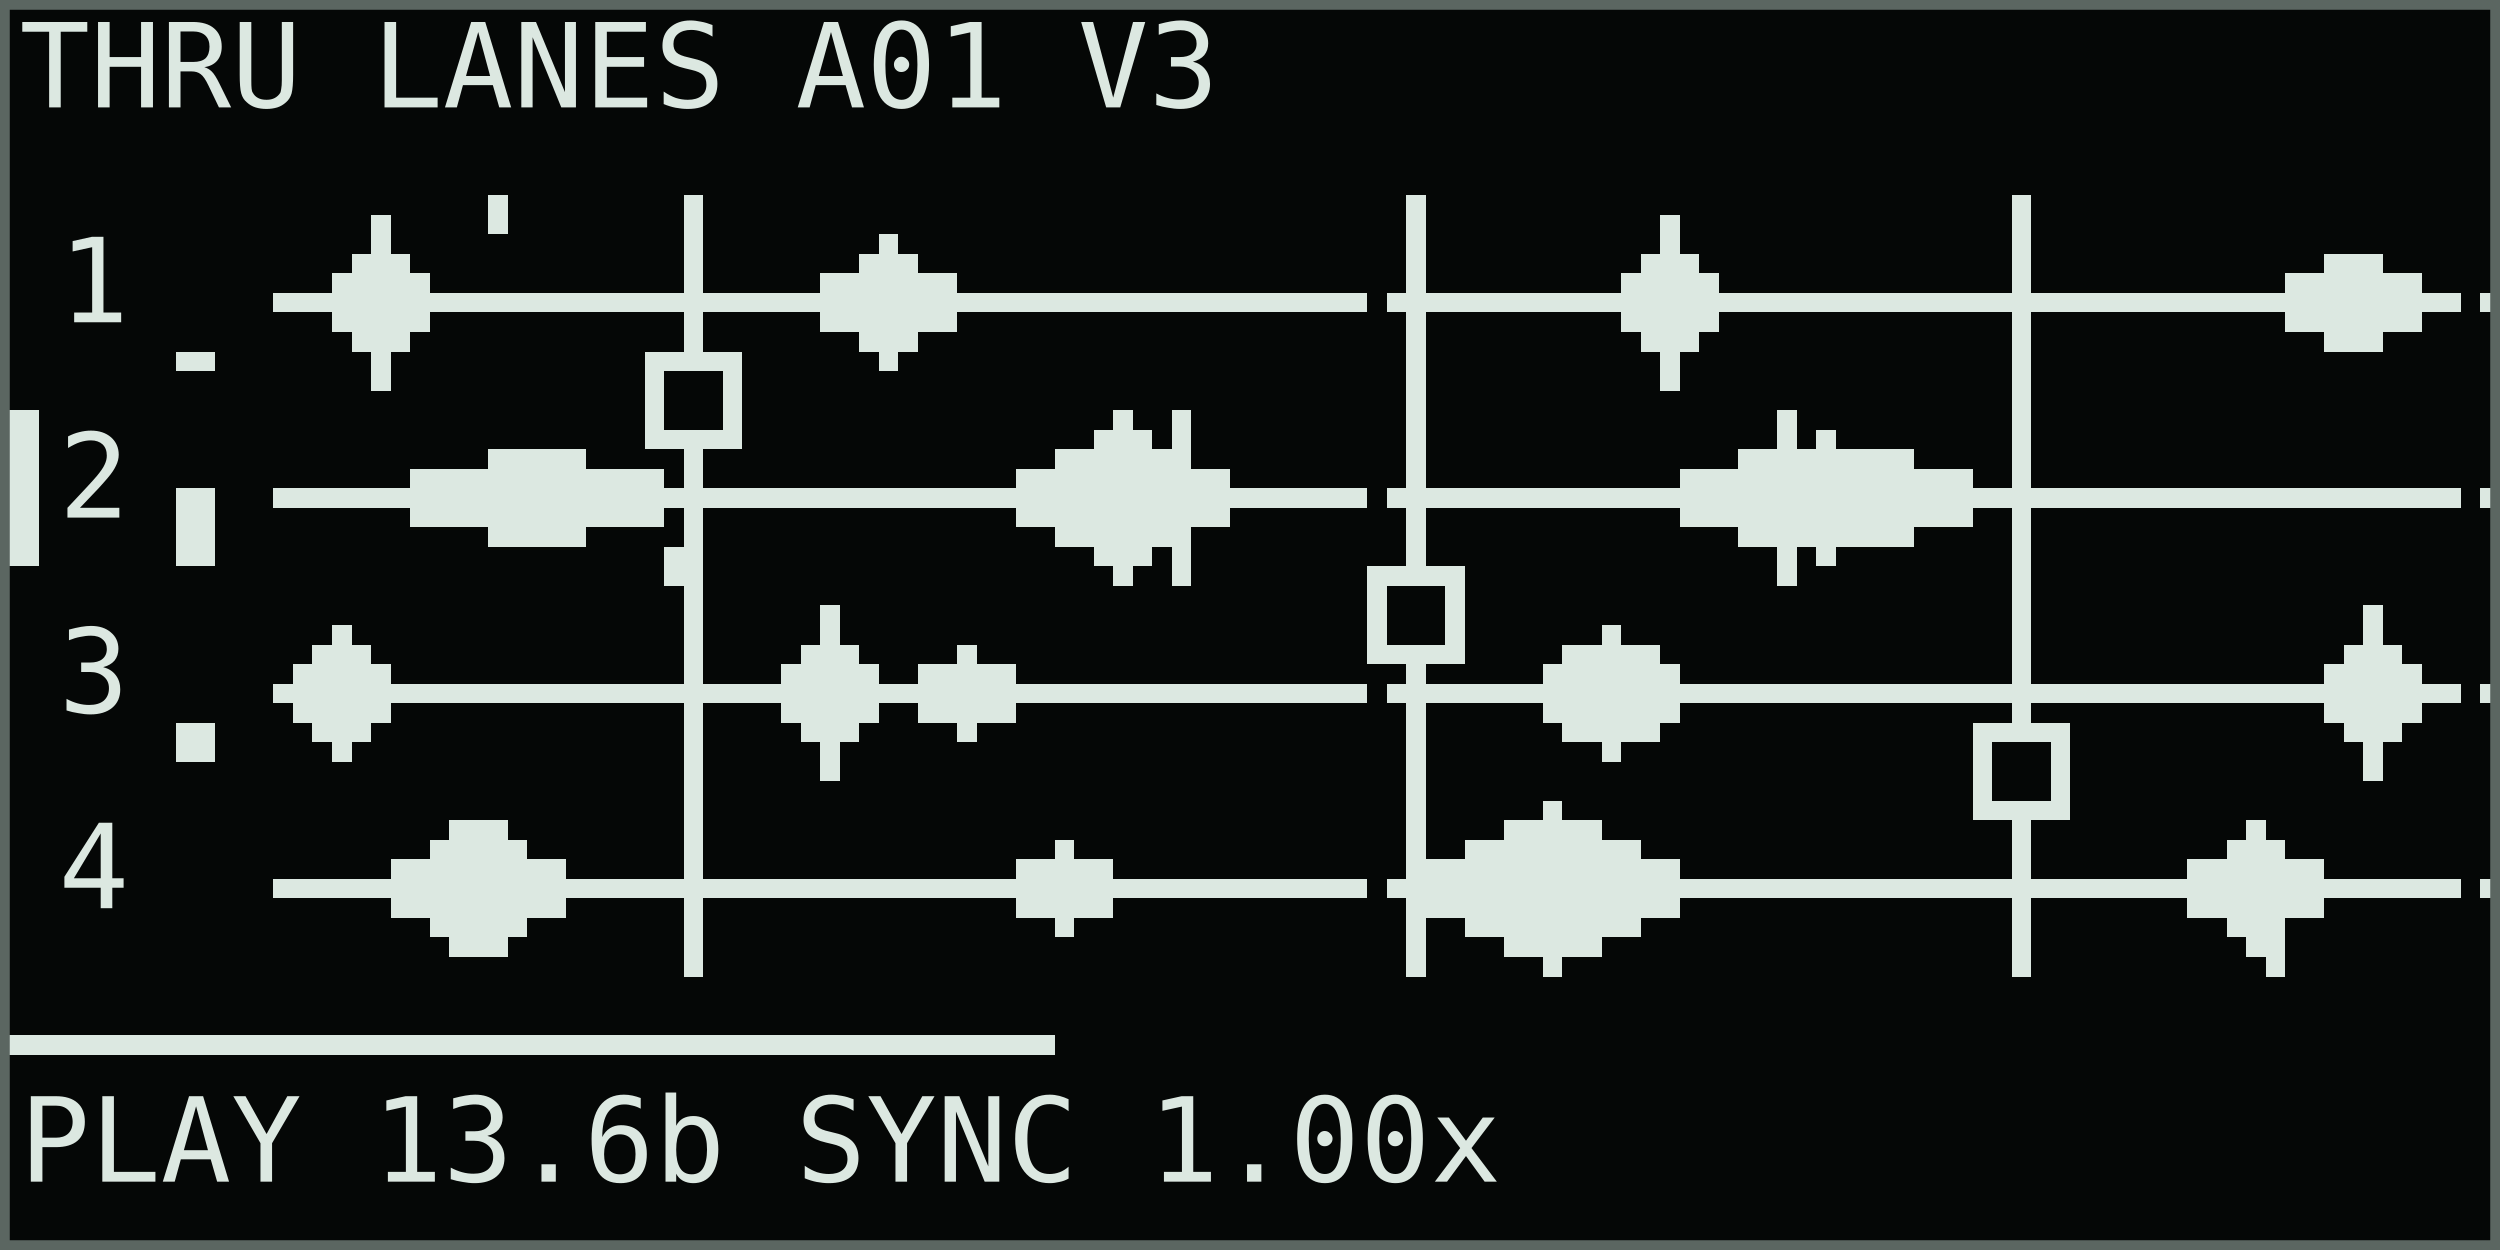
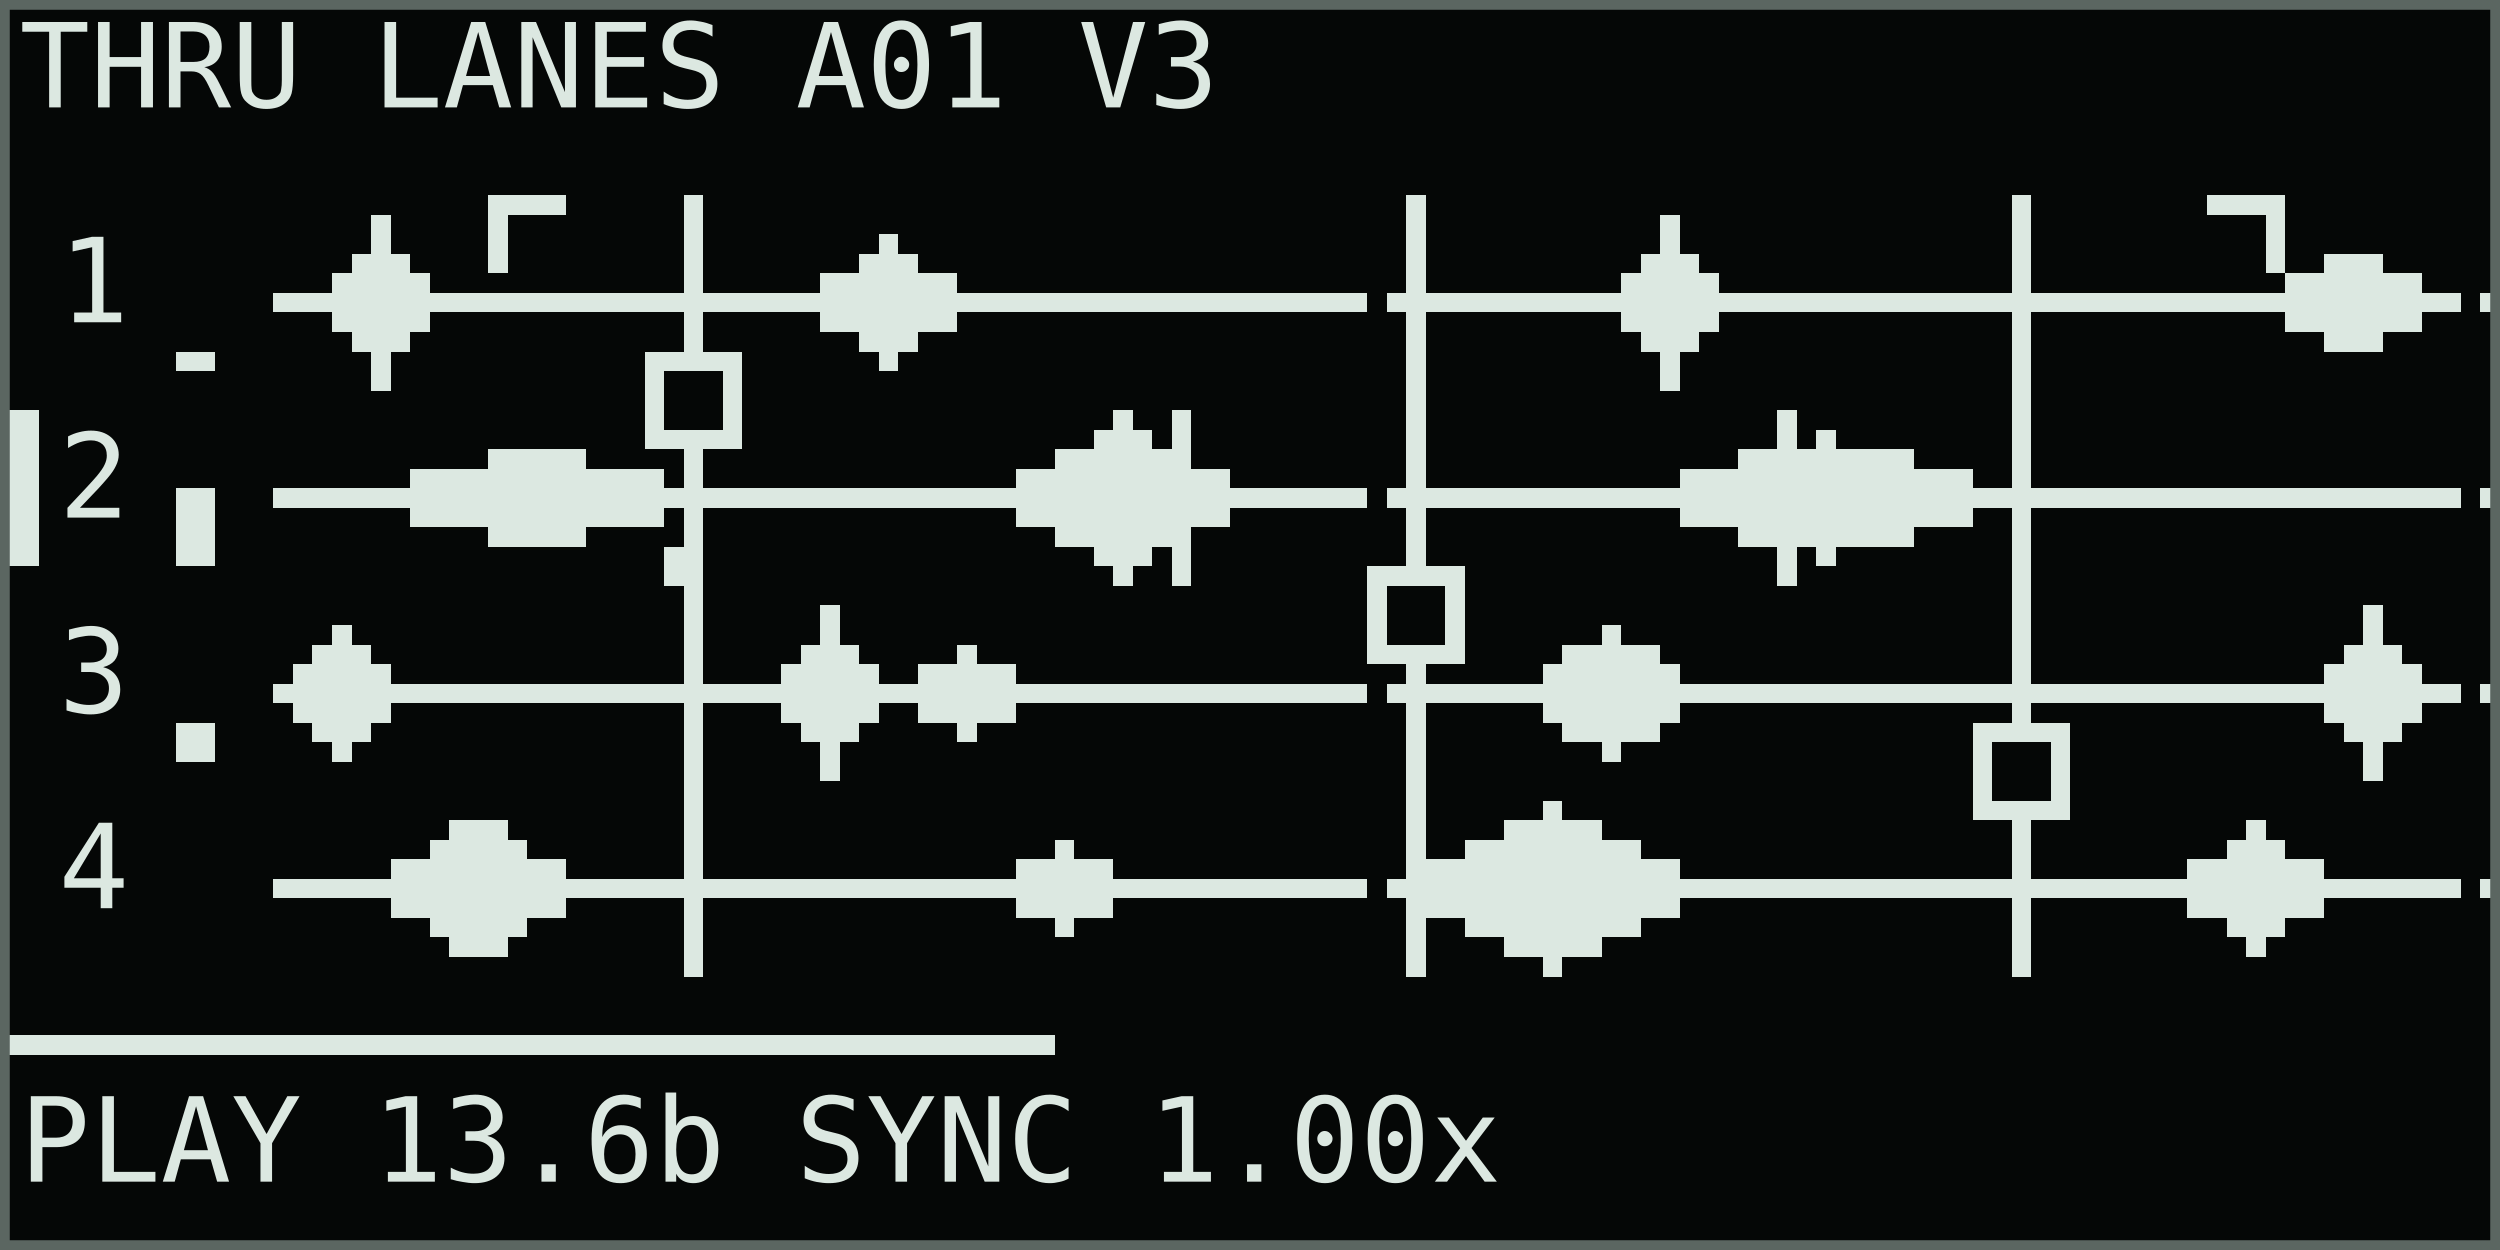
<svg xmlns="http://www.w3.org/2000/svg" width="768" height="384" viewBox="0 0 128 64" role="img" aria-labelledby="title desc">
  <rect width="128" height="64" fill="#050706" />
  <g shape-rendering="crispEdges" font-family="DejaVu Sans Mono, IBM Plex Mono, monospace" font-size="6" font-style="normal" font-weight="400" text-rendering="geometricPrecision">
    <text x="1" y="5.5" fill="#dce8e1">THRU LANES A01 V3</text>
    <text x="3" y="16.5" fill="#dce8e1">1</text>
    <rect x="9" y="18" width="2" height="1" fill="#dce8e1" />
    <rect x="14" y="15" width="1" height="1" fill="#dce8e1" />
    <rect x="15" y="15" width="1" height="1" fill="#dce8e1" />
    <rect x="16" y="15" width="1" height="1" fill="#dce8e1" />
    <rect x="17" y="14" width="1" height="3" fill="#dce8e1" />
    <rect x="18" y="13" width="1" height="5" fill="#dce8e1" />
    <rect x="19" y="11" width="1" height="9" fill="#dce8e1" />
    <rect x="20" y="13" width="1" height="5" fill="#dce8e1" />
    <rect x="21" y="14" width="1" height="3" fill="#dce8e1" />
    <rect x="22" y="15" width="1" height="1" fill="#dce8e1" />
    <rect x="23" y="15" width="1" height="1" fill="#dce8e1" />
    <rect x="24" y="15" width="1" height="1" fill="#dce8e1" />
    <rect x="25" y="15" width="1" height="1" fill="#dce8e1" />
    <rect x="26" y="15" width="1" height="1" fill="#dce8e1" />
    <rect x="27" y="15" width="1" height="1" fill="#dce8e1" />
    <rect x="28" y="15" width="1" height="1" fill="#dce8e1" />
    <rect x="29" y="15" width="1" height="1" fill="#dce8e1" />
    <rect x="30" y="15" width="1" height="1" fill="#dce8e1" />
    <rect x="31" y="15" width="1" height="1" fill="#dce8e1" />
    <rect x="32" y="15" width="1" height="1" fill="#dce8e1" />
    <rect x="33" y="15" width="1" height="1" fill="#dce8e1" />
    <rect x="34" y="15" width="1" height="1" fill="#dce8e1" />
    <rect x="35" y="15" width="1" height="1" fill="#dce8e1" />
    <rect x="36" y="15" width="1" height="1" fill="#dce8e1" />
    <rect x="37" y="15" width="1" height="1" fill="#dce8e1" />
    <rect x="38" y="15" width="1" height="1" fill="#dce8e1" />
    <rect x="39" y="15" width="1" height="1" fill="#dce8e1" />
    <rect x="40" y="15" width="1" height="1" fill="#dce8e1" />
    <rect x="41" y="15" width="1" height="1" fill="#dce8e1" />
    <rect x="42" y="14" width="1" height="3" fill="#dce8e1" />
    <rect x="43" y="14" width="1" height="3" fill="#dce8e1" />
    <rect x="44" y="13" width="1" height="5" fill="#dce8e1" />
    <rect x="45" y="12" width="1" height="7" fill="#dce8e1" />
    <rect x="46" y="13" width="1" height="5" fill="#dce8e1" />
    <rect x="47" y="14" width="1" height="3" fill="#dce8e1" />
    <rect x="48" y="14" width="1" height="3" fill="#dce8e1" />
    <rect x="49" y="15" width="1" height="1" fill="#dce8e1" />
    <rect x="50" y="15" width="1" height="1" fill="#dce8e1" />
    <rect x="51" y="15" width="1" height="1" fill="#dce8e1" />
    <rect x="52" y="15" width="1" height="1" fill="#dce8e1" />
    <rect x="53" y="15" width="1" height="1" fill="#dce8e1" />
    <rect x="54" y="15" width="1" height="1" fill="#dce8e1" />
    <rect x="55" y="15" width="1" height="1" fill="#dce8e1" />
    <rect x="56" y="15" width="1" height="1" fill="#dce8e1" />
    <rect x="57" y="15" width="1" height="1" fill="#dce8e1" />
    <rect x="58" y="15" width="1" height="1" fill="#dce8e1" />
    <rect x="59" y="15" width="1" height="1" fill="#dce8e1" />
    <rect x="60" y="15" width="1" height="1" fill="#dce8e1" />
    <rect x="61" y="15" width="1" height="1" fill="#dce8e1" />
    <rect x="62" y="15" width="1" height="1" fill="#dce8e1" />
    <rect x="63" y="15" width="1" height="1" fill="#dce8e1" />
    <rect x="64" y="15" width="1" height="1" fill="#dce8e1" />
    <rect x="65" y="15" width="1" height="1" fill="#dce8e1" />
    <rect x="66" y="15" width="1" height="1" fill="#dce8e1" />
    <rect x="67" y="15" width="1" height="1" fill="#dce8e1" />
    <rect x="68" y="15" width="1" height="1" fill="#dce8e1" />
    <rect x="69" y="15" width="1" height="1" fill="#dce8e1" />
    <rect x="71" y="15" width="1" height="1" fill="#dce8e1" />
    <rect x="72" y="15" width="1" height="1" fill="#dce8e1" />
    <rect x="73" y="15" width="1" height="1" fill="#dce8e1" />
    <rect x="74" y="15" width="1" height="1" fill="#dce8e1" />
    <rect x="75" y="15" width="1" height="1" fill="#dce8e1" />
    <rect x="76" y="15" width="1" height="1" fill="#dce8e1" />
    <rect x="77" y="15" width="1" height="1" fill="#dce8e1" />
    <rect x="78" y="15" width="1" height="1" fill="#dce8e1" />
    <rect x="79" y="15" width="1" height="1" fill="#dce8e1" />
    <rect x="80" y="15" width="1" height="1" fill="#dce8e1" />
    <rect x="81" y="15" width="1" height="1" fill="#dce8e1" />
    <rect x="82" y="15" width="1" height="1" fill="#dce8e1" />
    <rect x="83" y="14" width="1" height="3" fill="#dce8e1" />
    <rect x="84" y="13" width="1" height="5" fill="#dce8e1" />
    <rect x="85" y="11" width="1" height="9" fill="#dce8e1" />
    <rect x="86" y="13" width="1" height="5" fill="#dce8e1" />
    <rect x="87" y="14" width="1" height="3" fill="#dce8e1" />
    <rect x="88" y="15" width="1" height="1" fill="#dce8e1" />
    <rect x="89" y="15" width="1" height="1" fill="#dce8e1" />
    <rect x="90" y="15" width="1" height="1" fill="#dce8e1" />
    <rect x="91" y="15" width="1" height="1" fill="#dce8e1" />
    <rect x="92" y="15" width="1" height="1" fill="#dce8e1" />
    <rect x="93" y="15" width="1" height="1" fill="#dce8e1" />
    <rect x="94" y="15" width="1" height="1" fill="#dce8e1" />
    <rect x="95" y="15" width="1" height="1" fill="#dce8e1" />
    <rect x="96" y="15" width="1" height="1" fill="#dce8e1" />
    <rect x="97" y="15" width="1" height="1" fill="#dce8e1" />
    <rect x="98" y="15" width="1" height="1" fill="#dce8e1" />
    <rect x="99" y="15" width="1" height="1" fill="#dce8e1" />
    <rect x="100" y="15" width="1" height="1" fill="#dce8e1" />
    <rect x="101" y="15" width="1" height="1" fill="#dce8e1" />
    <rect x="102" y="15" width="1" height="1" fill="#dce8e1" />
    <rect x="103" y="15" width="1" height="1" fill="#dce8e1" />
    <rect x="104" y="15" width="1" height="1" fill="#dce8e1" />
    <rect x="105" y="15" width="1" height="1" fill="#dce8e1" />
    <rect x="106" y="15" width="1" height="1" fill="#dce8e1" />
    <rect x="107" y="15" width="1" height="1" fill="#dce8e1" />
    <rect x="108" y="15" width="1" height="1" fill="#dce8e1" />
    <rect x="109" y="15" width="1" height="1" fill="#dce8e1" />
    <rect x="110" y="15" width="1" height="1" fill="#dce8e1" />
    <rect x="111" y="15" width="1" height="1" fill="#dce8e1" />
    <rect x="112" y="15" width="1" height="1" fill="#dce8e1" />
    <rect x="113" y="15" width="1" height="1" fill="#dce8e1" />
    <rect x="114" y="15" width="1" height="1" fill="#dce8e1" />
    <rect x="115" y="15" width="1" height="1" fill="#dce8e1" />
    <rect x="116" y="15" width="1" height="1" fill="#dce8e1" />
    <rect x="117" y="14" width="1" height="3" fill="#dce8e1" />
    <rect x="118" y="14" width="1" height="3" fill="#dce8e1" />
    <rect x="119" y="13" width="1" height="5" fill="#dce8e1" />
    <rect x="120" y="13" width="1" height="5" fill="#dce8e1" />
    <rect x="121" y="13" width="1" height="5" fill="#dce8e1" />
    <rect x="122" y="14" width="1" height="3" fill="#dce8e1" />
    <rect x="123" y="14" width="1" height="3" fill="#dce8e1" />
    <rect x="124" y="15" width="1" height="1" fill="#dce8e1" />
    <rect x="125" y="15" width="1" height="1" fill="#dce8e1" />
    <rect x="127" y="15" width="1" height="1" fill="#dce8e1" />
    <rect x="0" y="21" width="2" height="8" fill="#dce8e1" />
    <text x="3" y="26.5" fill="#dce8e1">2</text>
    <rect x="9" y="25" width="2" height="4" fill="#dce8e1" />
    <rect x="14" y="25" width="1" height="1" fill="#dce8e1" />
    <rect x="15" y="25" width="1" height="1" fill="#dce8e1" />
    <rect x="16" y="25" width="1" height="1" fill="#dce8e1" />
    <rect x="17" y="25" width="1" height="1" fill="#dce8e1" />
    <rect x="18" y="25" width="1" height="1" fill="#dce8e1" />
    <rect x="19" y="25" width="1" height="1" fill="#dce8e1" />
    <rect x="20" y="25" width="1" height="1" fill="#dce8e1" />
    <rect x="21" y="24" width="1" height="3" fill="#dce8e1" />
    <rect x="22" y="24" width="1" height="3" fill="#dce8e1" />
    <rect x="23" y="24" width="1" height="3" fill="#dce8e1" />
    <rect x="24" y="24" width="1" height="3" fill="#dce8e1" />
    <rect x="25" y="23" width="1" height="5" fill="#dce8e1" />
    <rect x="26" y="23" width="1" height="5" fill="#dce8e1" />
    <rect x="27" y="23" width="1" height="5" fill="#dce8e1" />
    <rect x="28" y="23" width="1" height="5" fill="#dce8e1" />
    <rect x="29" y="23" width="1" height="5" fill="#dce8e1" />
    <rect x="30" y="24" width="1" height="3" fill="#dce8e1" />
    <rect x="31" y="24" width="1" height="3" fill="#dce8e1" />
    <rect x="32" y="24" width="1" height="3" fill="#dce8e1" />
    <rect x="33" y="24" width="1" height="3" fill="#dce8e1" />
    <rect x="34" y="25" width="1" height="1" fill="#dce8e1" />
    <rect x="35" y="25" width="1" height="1" fill="#dce8e1" />
    <rect x="36" y="25" width="1" height="1" fill="#dce8e1" />
    <rect x="37" y="25" width="1" height="1" fill="#dce8e1" />
    <rect x="38" y="25" width="1" height="1" fill="#dce8e1" />
    <rect x="39" y="25" width="1" height="1" fill="#dce8e1" />
    <rect x="40" y="25" width="1" height="1" fill="#dce8e1" />
    <rect x="41" y="25" width="1" height="1" fill="#dce8e1" />
    <rect x="42" y="25" width="1" height="1" fill="#dce8e1" />
    <rect x="43" y="25" width="1" height="1" fill="#dce8e1" />
    <rect x="44" y="25" width="1" height="1" fill="#dce8e1" />
    <rect x="45" y="25" width="1" height="1" fill="#dce8e1" />
    <rect x="46" y="25" width="1" height="1" fill="#dce8e1" />
    <rect x="47" y="25" width="1" height="1" fill="#dce8e1" />
    <rect x="48" y="25" width="1" height="1" fill="#dce8e1" />
    <rect x="49" y="25" width="1" height="1" fill="#dce8e1" />
    <rect x="50" y="25" width="1" height="1" fill="#dce8e1" />
    <rect x="51" y="25" width="1" height="1" fill="#dce8e1" />
    <rect x="52" y="24" width="1" height="3" fill="#dce8e1" />
    <rect x="53" y="24" width="1" height="3" fill="#dce8e1" />
    <rect x="54" y="23" width="1" height="5" fill="#dce8e1" />
    <rect x="55" y="23" width="1" height="5" fill="#dce8e1" />
    <rect x="56" y="22" width="1" height="7" fill="#dce8e1" />
    <rect x="57" y="21" width="1" height="9" fill="#dce8e1" />
    <rect x="58" y="22" width="1" height="7" fill="#dce8e1" />
    <rect x="59" y="23" width="1" height="5" fill="#dce8e1" />
    <rect x="60" y="23" width="1" height="5" fill="#dce8e1" />
    <rect x="61" y="24" width="1" height="3" fill="#dce8e1" />
    <rect x="62" y="24" width="1" height="3" fill="#dce8e1" />
    <rect x="63" y="25" width="1" height="1" fill="#dce8e1" />
    <rect x="64" y="25" width="1" height="1" fill="#dce8e1" />
    <rect x="65" y="25" width="1" height="1" fill="#dce8e1" />
    <rect x="66" y="25" width="1" height="1" fill="#dce8e1" />
    <rect x="67" y="25" width="1" height="1" fill="#dce8e1" />
    <rect x="68" y="25" width="1" height="1" fill="#dce8e1" />
    <rect x="69" y="25" width="1" height="1" fill="#dce8e1" />
    <rect x="71" y="25" width="1" height="1" fill="#dce8e1" />
    <rect x="72" y="25" width="1" height="1" fill="#dce8e1" />
    <rect x="73" y="25" width="1" height="1" fill="#dce8e1" />
    <rect x="74" y="25" width="1" height="1" fill="#dce8e1" />
    <rect x="75" y="25" width="1" height="1" fill="#dce8e1" />
    <rect x="76" y="25" width="1" height="1" fill="#dce8e1" />
    <rect x="77" y="25" width="1" height="1" fill="#dce8e1" />
    <rect x="78" y="25" width="1" height="1" fill="#dce8e1" />
    <rect x="79" y="25" width="1" height="1" fill="#dce8e1" />
    <rect x="80" y="25" width="1" height="1" fill="#dce8e1" />
    <rect x="81" y="25" width="1" height="1" fill="#dce8e1" />
    <rect x="82" y="25" width="1" height="1" fill="#dce8e1" />
    <rect x="83" y="25" width="1" height="1" fill="#dce8e1" />
    <rect x="84" y="25" width="1" height="1" fill="#dce8e1" />
    <rect x="85" y="25" width="1" height="1" fill="#dce8e1" />
    <rect x="86" y="24" width="1" height="3" fill="#dce8e1" />
    <rect x="87" y="24" width="1" height="3" fill="#dce8e1" />
    <rect x="88" y="24" width="1" height="3" fill="#dce8e1" />
    <rect x="89" y="23" width="1" height="5" fill="#dce8e1" />
    <rect x="90" y="23" width="1" height="5" fill="#dce8e1" />
    <rect x="91" y="23" width="1" height="5" fill="#dce8e1" />
    <rect x="92" y="23" width="1" height="5" fill="#dce8e1" />
    <rect x="93" y="22" width="1" height="7" fill="#dce8e1" />
    <rect x="94" y="23" width="1" height="5" fill="#dce8e1" />
    <rect x="95" y="23" width="1" height="5" fill="#dce8e1" />
    <rect x="96" y="23" width="1" height="5" fill="#dce8e1" />
    <rect x="97" y="23" width="1" height="5" fill="#dce8e1" />
    <rect x="98" y="24" width="1" height="3" fill="#dce8e1" />
    <rect x="99" y="24" width="1" height="3" fill="#dce8e1" />
    <rect x="100" y="24" width="1" height="3" fill="#dce8e1" />
    <rect x="101" y="25" width="1" height="1" fill="#dce8e1" />
    <rect x="102" y="25" width="1" height="1" fill="#dce8e1" />
    <rect x="103" y="25" width="1" height="1" fill="#dce8e1" />
    <rect x="104" y="25" width="1" height="1" fill="#dce8e1" />
    <rect x="105" y="25" width="1" height="1" fill="#dce8e1" />
    <rect x="106" y="25" width="1" height="1" fill="#dce8e1" />
    <rect x="107" y="25" width="1" height="1" fill="#dce8e1" />
    <rect x="108" y="25" width="1" height="1" fill="#dce8e1" />
    <rect x="109" y="25" width="1" height="1" fill="#dce8e1" />
    <rect x="110" y="25" width="1" height="1" fill="#dce8e1" />
    <rect x="111" y="25" width="1" height="1" fill="#dce8e1" />
    <rect x="112" y="25" width="1" height="1" fill="#dce8e1" />
    <rect x="113" y="25" width="1" height="1" fill="#dce8e1" />
    <rect x="114" y="25" width="1" height="1" fill="#dce8e1" />
    <rect x="115" y="25" width="1" height="1" fill="#dce8e1" />
    <rect x="116" y="25" width="1" height="1" fill="#dce8e1" />
    <rect x="117" y="25" width="1" height="1" fill="#dce8e1" />
    <rect x="118" y="25" width="1" height="1" fill="#dce8e1" />
    <rect x="119" y="25" width="1" height="1" fill="#dce8e1" />
    <rect x="120" y="25" width="1" height="1" fill="#dce8e1" />
    <rect x="121" y="25" width="1" height="1" fill="#dce8e1" />
    <rect x="122" y="25" width="1" height="1" fill="#dce8e1" />
    <rect x="123" y="25" width="1" height="1" fill="#dce8e1" />
    <rect x="124" y="25" width="1" height="1" fill="#dce8e1" />
    <rect x="125" y="25" width="1" height="1" fill="#dce8e1" />
    <rect x="127" y="25" width="1" height="1" fill="#dce8e1" />
    <rect x="34" y="21" width="1" height="2" fill="#dce8e1" />
    <rect x="34" y="28" width="1" height="2" fill="#dce8e1" />
    <rect x="60" y="21" width="1" height="2" fill="#dce8e1" />
    <rect x="60" y="28" width="1" height="2" fill="#dce8e1" />
    <rect x="91" y="21" width="1" height="2" fill="#dce8e1" />
    <rect x="91" y="28" width="1" height="2" fill="#dce8e1" />
    <text x="3" y="36.5" fill="#dce8e1">3</text>
    <rect x="9" y="37" width="2" height="2" fill="#dce8e1" />
    <rect x="14" y="35" width="1" height="1" fill="#dce8e1" />
    <rect x="15" y="34" width="1" height="3" fill="#dce8e1" />
    <rect x="16" y="33" width="1" height="5" fill="#dce8e1" />
    <rect x="17" y="32" width="1" height="7" fill="#dce8e1" />
    <rect x="18" y="33" width="1" height="5" fill="#dce8e1" />
    <rect x="19" y="34" width="1" height="3" fill="#dce8e1" />
    <rect x="20" y="35" width="1" height="1" fill="#dce8e1" />
    <rect x="21" y="35" width="1" height="1" fill="#dce8e1" />
    <rect x="22" y="35" width="1" height="1" fill="#dce8e1" />
    <rect x="23" y="35" width="1" height="1" fill="#dce8e1" />
    <rect x="24" y="35" width="1" height="1" fill="#dce8e1" />
    <rect x="25" y="35" width="1" height="1" fill="#dce8e1" />
    <rect x="26" y="35" width="1" height="1" fill="#dce8e1" />
    <rect x="27" y="35" width="1" height="1" fill="#dce8e1" />
    <rect x="28" y="35" width="1" height="1" fill="#dce8e1" />
    <rect x="29" y="35" width="1" height="1" fill="#dce8e1" />
    <rect x="30" y="35" width="1" height="1" fill="#dce8e1" />
    <rect x="31" y="35" width="1" height="1" fill="#dce8e1" />
    <rect x="32" y="35" width="1" height="1" fill="#dce8e1" />
    <rect x="33" y="35" width="1" height="1" fill="#dce8e1" />
    <rect x="34" y="35" width="1" height="1" fill="#dce8e1" />
    <rect x="35" y="35" width="1" height="1" fill="#dce8e1" />
    <rect x="36" y="35" width="1" height="1" fill="#dce8e1" />
    <rect x="37" y="35" width="1" height="1" fill="#dce8e1" />
    <rect x="38" y="35" width="1" height="1" fill="#dce8e1" />
    <rect x="39" y="35" width="1" height="1" fill="#dce8e1" />
    <rect x="40" y="34" width="1" height="3" fill="#dce8e1" />
    <rect x="41" y="33" width="1" height="5" fill="#dce8e1" />
    <rect x="42" y="31" width="1" height="9" fill="#dce8e1" />
    <rect x="43" y="33" width="1" height="5" fill="#dce8e1" />
    <rect x="44" y="34" width="1" height="3" fill="#dce8e1" />
    <rect x="45" y="35" width="1" height="1" fill="#dce8e1" />
    <rect x="46" y="35" width="1" height="1" fill="#dce8e1" />
    <rect x="47" y="34" width="1" height="3" fill="#dce8e1" />
    <rect x="48" y="34" width="1" height="3" fill="#dce8e1" />
    <rect x="49" y="33" width="1" height="5" fill="#dce8e1" />
    <rect x="50" y="34" width="1" height="3" fill="#dce8e1" />
    <rect x="51" y="34" width="1" height="3" fill="#dce8e1" />
    <rect x="52" y="35" width="1" height="1" fill="#dce8e1" />
    <rect x="53" y="35" width="1" height="1" fill="#dce8e1" />
    <rect x="54" y="35" width="1" height="1" fill="#dce8e1" />
    <rect x="55" y="35" width="1" height="1" fill="#dce8e1" />
    <rect x="56" y="35" width="1" height="1" fill="#dce8e1" />
    <rect x="57" y="35" width="1" height="1" fill="#dce8e1" />
    <rect x="58" y="35" width="1" height="1" fill="#dce8e1" />
    <rect x="59" y="35" width="1" height="1" fill="#dce8e1" />
    <rect x="60" y="35" width="1" height="1" fill="#dce8e1" />
    <rect x="61" y="35" width="1" height="1" fill="#dce8e1" />
    <rect x="62" y="35" width="1" height="1" fill="#dce8e1" />
    <rect x="63" y="35" width="1" height="1" fill="#dce8e1" />
    <rect x="64" y="35" width="1" height="1" fill="#dce8e1" />
    <rect x="65" y="35" width="1" height="1" fill="#dce8e1" />
    <rect x="66" y="35" width="1" height="1" fill="#dce8e1" />
    <rect x="67" y="35" width="1" height="1" fill="#dce8e1" />
    <rect x="68" y="35" width="1" height="1" fill="#dce8e1" />
    <rect x="69" y="35" width="1" height="1" fill="#dce8e1" />
    <rect x="71" y="35" width="1" height="1" fill="#dce8e1" />
    <rect x="72" y="35" width="1" height="1" fill="#dce8e1" />
    <rect x="73" y="35" width="1" height="1" fill="#dce8e1" />
    <rect x="74" y="35" width="1" height="1" fill="#dce8e1" />
    <rect x="75" y="35" width="1" height="1" fill="#dce8e1" />
    <rect x="76" y="35" width="1" height="1" fill="#dce8e1" />
    <rect x="77" y="35" width="1" height="1" fill="#dce8e1" />
    <rect x="78" y="35" width="1" height="1" fill="#dce8e1" />
    <rect x="79" y="34" width="1" height="3" fill="#dce8e1" />
    <rect x="80" y="33" width="1" height="5" fill="#dce8e1" />
    <rect x="81" y="33" width="1" height="5" fill="#dce8e1" />
    <rect x="82" y="32" width="1" height="7" fill="#dce8e1" />
    <rect x="83" y="33" width="1" height="5" fill="#dce8e1" />
    <rect x="84" y="33" width="1" height="5" fill="#dce8e1" />
    <rect x="85" y="34" width="1" height="3" fill="#dce8e1" />
    <rect x="86" y="35" width="1" height="1" fill="#dce8e1" />
    <rect x="87" y="35" width="1" height="1" fill="#dce8e1" />
    <rect x="88" y="35" width="1" height="1" fill="#dce8e1" />
    <rect x="89" y="35" width="1" height="1" fill="#dce8e1" />
    <rect x="90" y="35" width="1" height="1" fill="#dce8e1" />
    <rect x="91" y="35" width="1" height="1" fill="#dce8e1" />
    <rect x="92" y="35" width="1" height="1" fill="#dce8e1" />
    <rect x="93" y="35" width="1" height="1" fill="#dce8e1" />
    <rect x="94" y="35" width="1" height="1" fill="#dce8e1" />
    <rect x="95" y="35" width="1" height="1" fill="#dce8e1" />
    <rect x="96" y="35" width="1" height="1" fill="#dce8e1" />
    <rect x="97" y="35" width="1" height="1" fill="#dce8e1" />
    <rect x="98" y="35" width="1" height="1" fill="#dce8e1" />
    <rect x="99" y="35" width="1" height="1" fill="#dce8e1" />
    <rect x="100" y="35" width="1" height="1" fill="#dce8e1" />
    <rect x="101" y="35" width="1" height="1" fill="#dce8e1" />
    <rect x="102" y="35" width="1" height="1" fill="#dce8e1" />
    <rect x="103" y="35" width="1" height="1" fill="#dce8e1" />
    <rect x="104" y="35" width="1" height="1" fill="#dce8e1" />
    <rect x="105" y="35" width="1" height="1" fill="#dce8e1" />
    <rect x="106" y="35" width="1" height="1" fill="#dce8e1" />
    <rect x="107" y="35" width="1" height="1" fill="#dce8e1" />
    <rect x="108" y="35" width="1" height="1" fill="#dce8e1" />
    <rect x="109" y="35" width="1" height="1" fill="#dce8e1" />
    <rect x="110" y="35" width="1" height="1" fill="#dce8e1" />
    <rect x="111" y="35" width="1" height="1" fill="#dce8e1" />
    <rect x="112" y="35" width="1" height="1" fill="#dce8e1" />
    <rect x="113" y="35" width="1" height="1" fill="#dce8e1" />
    <rect x="114" y="35" width="1" height="1" fill="#dce8e1" />
    <rect x="115" y="35" width="1" height="1" fill="#dce8e1" />
    <rect x="116" y="35" width="1" height="1" fill="#dce8e1" />
    <rect x="117" y="35" width="1" height="1" fill="#dce8e1" />
    <rect x="118" y="35" width="1" height="1" fill="#dce8e1" />
    <rect x="119" y="34" width="1" height="3" fill="#dce8e1" />
    <rect x="120" y="33" width="1" height="5" fill="#dce8e1" />
    <rect x="121" y="31" width="1" height="9" fill="#dce8e1" />
    <rect x="122" y="33" width="1" height="5" fill="#dce8e1" />
    <rect x="123" y="34" width="1" height="3" fill="#dce8e1" />
    <rect x="124" y="35" width="1" height="1" fill="#dce8e1" />
    <rect x="125" y="35" width="1" height="1" fill="#dce8e1" />
    <rect x="127" y="35" width="1" height="1" fill="#dce8e1" />
    <text x="3" y="46.5" fill="#dce8e1">4</text>
    <rect x="14" y="45" width="1" height="1" fill="#dce8e1" />
    <rect x="15" y="45" width="1" height="1" fill="#dce8e1" />
    <rect x="16" y="45" width="1" height="1" fill="#dce8e1" />
    <rect x="17" y="45" width="1" height="1" fill="#dce8e1" />
    <rect x="18" y="45" width="1" height="1" fill="#dce8e1" />
    <rect x="19" y="45" width="1" height="1" fill="#dce8e1" />
    <rect x="20" y="44" width="1" height="3" fill="#dce8e1" />
    <rect x="21" y="44" width="1" height="3" fill="#dce8e1" />
    <rect x="22" y="43" width="1" height="5" fill="#dce8e1" />
    <rect x="23" y="42" width="1" height="7" fill="#dce8e1" />
    <rect x="24" y="42" width="1" height="7" fill="#dce8e1" />
    <rect x="25" y="42" width="1" height="7" fill="#dce8e1" />
    <rect x="26" y="43" width="1" height="5" fill="#dce8e1" />
    <rect x="27" y="44" width="1" height="3" fill="#dce8e1" />
    <rect x="28" y="44" width="1" height="3" fill="#dce8e1" />
    <rect x="29" y="45" width="1" height="1" fill="#dce8e1" />
    <rect x="30" y="45" width="1" height="1" fill="#dce8e1" />
    <rect x="31" y="45" width="1" height="1" fill="#dce8e1" />
    <rect x="32" y="45" width="1" height="1" fill="#dce8e1" />
    <rect x="33" y="45" width="1" height="1" fill="#dce8e1" />
    <rect x="34" y="45" width="1" height="1" fill="#dce8e1" />
    <rect x="35" y="45" width="1" height="1" fill="#dce8e1" />
    <rect x="36" y="45" width="1" height="1" fill="#dce8e1" />
    <rect x="37" y="45" width="1" height="1" fill="#dce8e1" />
    <rect x="38" y="45" width="1" height="1" fill="#dce8e1" />
    <rect x="39" y="45" width="1" height="1" fill="#dce8e1" />
    <rect x="40" y="45" width="1" height="1" fill="#dce8e1" />
    <rect x="41" y="45" width="1" height="1" fill="#dce8e1" />
    <rect x="42" y="45" width="1" height="1" fill="#dce8e1" />
    <rect x="43" y="45" width="1" height="1" fill="#dce8e1" />
    <rect x="44" y="45" width="1" height="1" fill="#dce8e1" />
    <rect x="45" y="45" width="1" height="1" fill="#dce8e1" />
    <rect x="46" y="45" width="1" height="1" fill="#dce8e1" />
    <rect x="47" y="45" width="1" height="1" fill="#dce8e1" />
    <rect x="48" y="45" width="1" height="1" fill="#dce8e1" />
    <rect x="49" y="45" width="1" height="1" fill="#dce8e1" />
    <rect x="50" y="45" width="1" height="1" fill="#dce8e1" />
    <rect x="51" y="45" width="1" height="1" fill="#dce8e1" />
    <rect x="52" y="44" width="1" height="3" fill="#dce8e1" />
    <rect x="53" y="44" width="1" height="3" fill="#dce8e1" />
    <rect x="54" y="43" width="1" height="5" fill="#dce8e1" />
    <rect x="55" y="44" width="1" height="3" fill="#dce8e1" />
    <rect x="56" y="44" width="1" height="3" fill="#dce8e1" />
    <rect x="57" y="45" width="1" height="1" fill="#dce8e1" />
    <rect x="58" y="45" width="1" height="1" fill="#dce8e1" />
    <rect x="59" y="45" width="1" height="1" fill="#dce8e1" />
    <rect x="60" y="45" width="1" height="1" fill="#dce8e1" />
    <rect x="61" y="45" width="1" height="1" fill="#dce8e1" />
    <rect x="62" y="45" width="1" height="1" fill="#dce8e1" />
    <rect x="63" y="45" width="1" height="1" fill="#dce8e1" />
    <rect x="64" y="45" width="1" height="1" fill="#dce8e1" />
    <rect x="65" y="45" width="1" height="1" fill="#dce8e1" />
    <rect x="66" y="45" width="1" height="1" fill="#dce8e1" />
    <rect x="67" y="45" width="1" height="1" fill="#dce8e1" />
    <rect x="68" y="45" width="1" height="1" fill="#dce8e1" />
    <rect x="69" y="45" width="1" height="1" fill="#dce8e1" />
    <rect x="71" y="45" width="1" height="1" fill="#dce8e1" />
    <rect x="72" y="45" width="1" height="1" fill="#dce8e1" />
    <rect x="73" y="44" width="1" height="3" fill="#dce8e1" />
    <rect x="74" y="44" width="1" height="3" fill="#dce8e1" />
    <rect x="75" y="43" width="1" height="5" fill="#dce8e1" />
    <rect x="76" y="43" width="1" height="5" fill="#dce8e1" />
    <rect x="77" y="42" width="1" height="7" fill="#dce8e1" />
    <rect x="78" y="42" width="1" height="7" fill="#dce8e1" />
    <rect x="79" y="41" width="1" height="9" fill="#dce8e1" />
    <rect x="80" y="42" width="1" height="7" fill="#dce8e1" />
    <rect x="81" y="42" width="1" height="7" fill="#dce8e1" />
    <rect x="82" y="43" width="1" height="5" fill="#dce8e1" />
    <rect x="83" y="43" width="1" height="5" fill="#dce8e1" />
    <rect x="84" y="44" width="1" height="3" fill="#dce8e1" />
    <rect x="85" y="44" width="1" height="3" fill="#dce8e1" />
    <rect x="86" y="45" width="1" height="1" fill="#dce8e1" />
    <rect x="87" y="45" width="1" height="1" fill="#dce8e1" />
    <rect x="88" y="45" width="1" height="1" fill="#dce8e1" />
    <rect x="89" y="45" width="1" height="1" fill="#dce8e1" />
    <rect x="90" y="45" width="1" height="1" fill="#dce8e1" />
    <rect x="91" y="45" width="1" height="1" fill="#dce8e1" />
    <rect x="92" y="45" width="1" height="1" fill="#dce8e1" />
    <rect x="93" y="45" width="1" height="1" fill="#dce8e1" />
    <rect x="94" y="45" width="1" height="1" fill="#dce8e1" />
    <rect x="95" y="45" width="1" height="1" fill="#dce8e1" />
    <rect x="96" y="45" width="1" height="1" fill="#dce8e1" />
    <rect x="97" y="45" width="1" height="1" fill="#dce8e1" />
    <rect x="98" y="45" width="1" height="1" fill="#dce8e1" />
    <rect x="99" y="45" width="1" height="1" fill="#dce8e1" />
    <rect x="100" y="45" width="1" height="1" fill="#dce8e1" />
    <rect x="101" y="45" width="1" height="1" fill="#dce8e1" />
    <rect x="102" y="45" width="1" height="1" fill="#dce8e1" />
    <rect x="103" y="45" width="1" height="1" fill="#dce8e1" />
    <rect x="104" y="45" width="1" height="1" fill="#dce8e1" />
    <rect x="105" y="45" width="1" height="1" fill="#dce8e1" />
    <rect x="106" y="45" width="1" height="1" fill="#dce8e1" />
    <rect x="107" y="45" width="1" height="1" fill="#dce8e1" />
    <rect x="108" y="45" width="1" height="1" fill="#dce8e1" />
    <rect x="109" y="45" width="1" height="1" fill="#dce8e1" />
    <rect x="110" y="45" width="1" height="1" fill="#dce8e1" />
    <rect x="111" y="45" width="1" height="1" fill="#dce8e1" />
    <rect x="112" y="44" width="1" height="3" fill="#dce8e1" />
    <rect x="113" y="44" width="1" height="3" fill="#dce8e1" />
    <rect x="114" y="43" width="1" height="5" fill="#dce8e1" />
    <rect x="115" y="42" width="1" height="7" fill="#dce8e1" />
    <rect x="116" y="43" width="1" height="5" fill="#dce8e1" />
    <rect x="117" y="44" width="1" height="3" fill="#dce8e1" />
    <rect x="118" y="44" width="1" height="3" fill="#dce8e1" />
    <rect x="119" y="45" width="1" height="1" fill="#dce8e1" />
    <rect x="120" y="45" width="1" height="1" fill="#dce8e1" />
    <rect x="121" y="45" width="1" height="1" fill="#dce8e1" />
    <rect x="122" y="45" width="1" height="1" fill="#dce8e1" />
    <rect x="123" y="45" width="1" height="1" fill="#dce8e1" />
    <rect x="124" y="45" width="1" height="1" fill="#dce8e1" />
    <rect x="125" y="45" width="1" height="1" fill="#dce8e1" />
    <rect x="127" y="45" width="1" height="1" fill="#dce8e1" />
-     <rect x="25" y="10" width="1" height="2" fill="#dce8e1" />
-     <rect x="116" y="48" width="1" height="2" fill="#dce8e1" />
+     <rect x="25" y="10" width="1" height="4" fill="#dce8e1" />
+     <rect x="25" y="10" width="4" height="1" fill="#dce8e1" />
+     <rect x="116" y="10" width="1" height="4" fill="#dce8e1" />
+     <rect x="113" y="10" width="4" height="1" fill="#dce8e1" />
    <rect x="35" y="10" width="1" height="40" fill="#dce8e1" />
    <rect x="72" y="10" width="1" height="40" fill="#dce8e1" />
    <rect x="103" y="10" width="1" height="40" fill="#dce8e1" />
    <rect x="33" y="18" width="5" height="5" fill="#050706" />
    <rect x="70" y="29" width="5" height="5" fill="#050706" />
    <rect x="101" y="37" width="5" height="5" fill="#050706" />
    <rect x="33" y="18" width="5" height="1" fill="#dce8e1" />
    <rect x="33" y="22" width="5" height="1" fill="#dce8e1" />
    <rect x="33" y="19" width="1" height="3" fill="#dce8e1" />
    <rect x="37" y="19" width="1" height="3" fill="#dce8e1" />
    <rect x="70" y="29" width="5" height="1" fill="#dce8e1" />
    <rect x="70" y="33" width="5" height="1" fill="#dce8e1" />
    <rect x="70" y="30" width="1" height="3" fill="#dce8e1" />
    <rect x="74" y="30" width="1" height="3" fill="#dce8e1" />
    <rect x="101" y="37" width="5" height="1" fill="#dce8e1" />
    <rect x="101" y="41" width="5" height="1" fill="#dce8e1" />
    <rect x="101" y="38" width="1" height="3" fill="#dce8e1" />
    <rect x="105" y="38" width="1" height="3" fill="#dce8e1" />
    <rect x="0" y="53" width="128" height="1" fill="#050706" />
    <rect x="0" y="53" width="54" height="1" fill="#dce8e1" />
    <text x="1" y="60.5" fill="#dce8e1">PLAY 13.6b SYNC 1.00x</text>
  </g>
  <rect x="0.25" y="0.25" width="127.5" height="63.5" fill="none" stroke="#5b6661" stroke-width="0.5" />
</svg>
